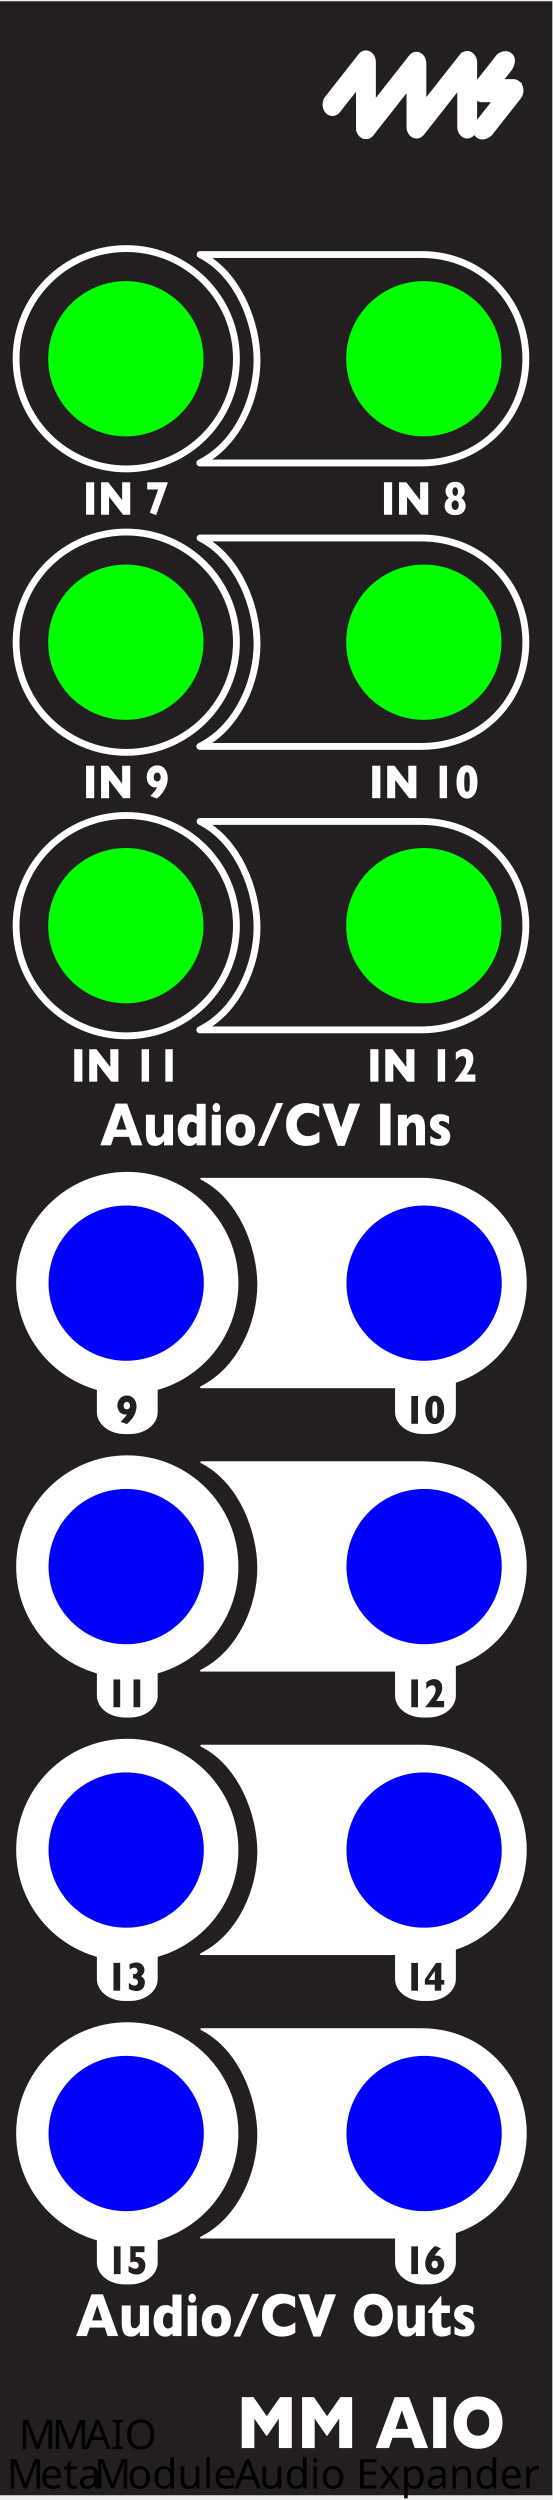
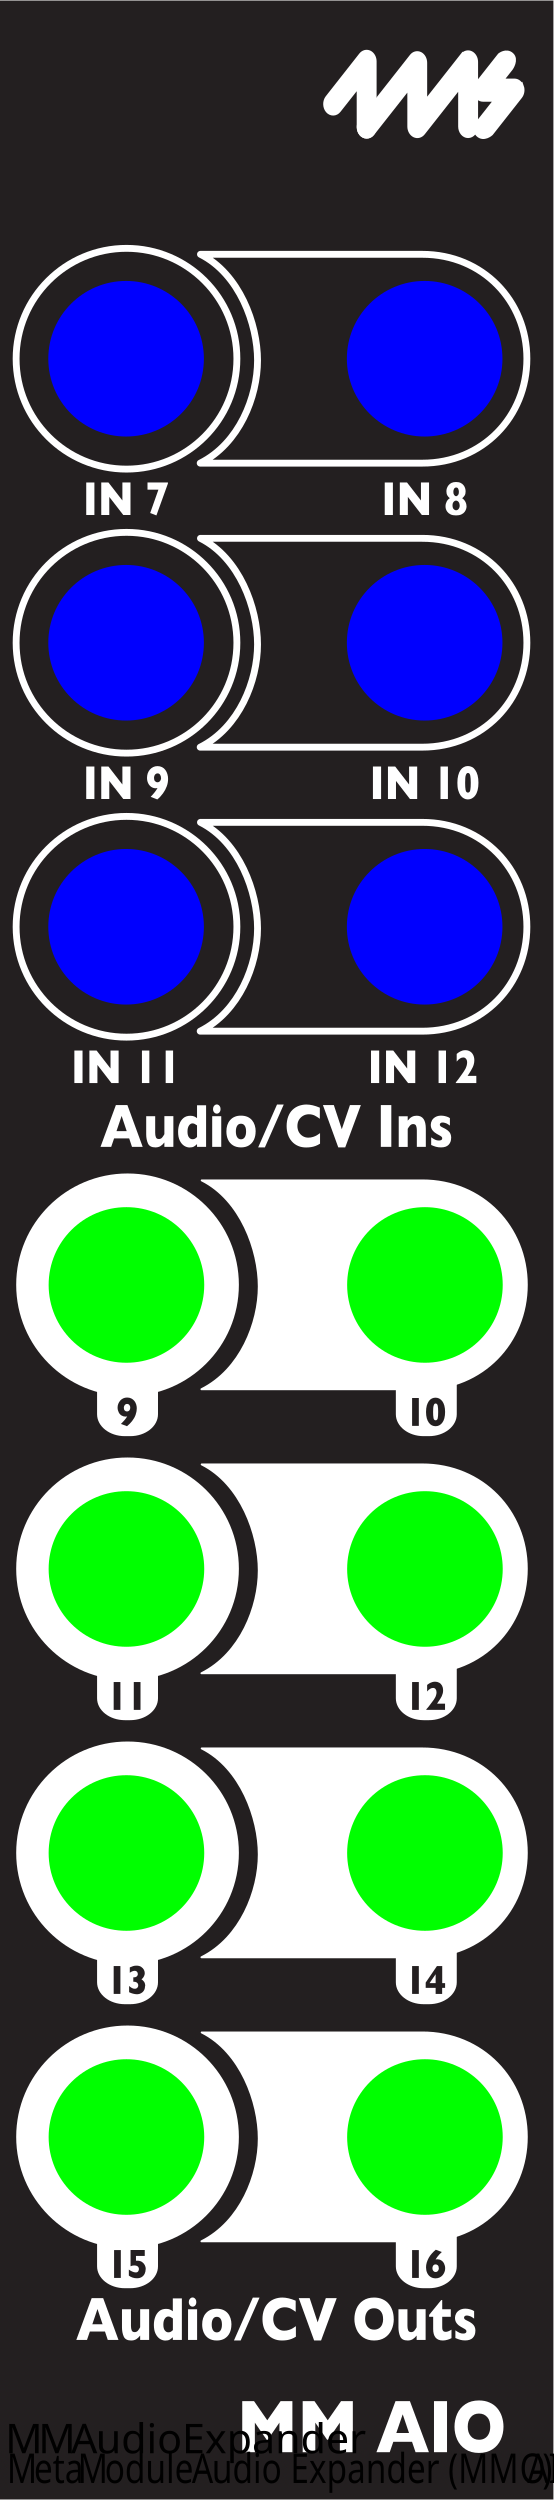
- <svg xmlns="http://www.w3.org/2000/svg" width="1.12in" height="5.07in" viewBox="0 0 80.66 364.76">
+ <svg xmlns="http://www.w3.org/2000/svg" width="1.12in" height="5.06in" viewBox="0 0 80.66 364.25">
  <g id="artwork">
    <rect width="80.66" height="364.25" style="fill: #231f20; stroke-width: 0px;" />
    <g>
      <path d="M67.47,8.05s-3.54,4.5-5.61,7.13v-6.11c0-.52-.26-.99-.65-1.19-.4-.2-.85-.08-1.14.3l-7.37,9.37c-.4.51-.39,1.32.03,1.81.41.49,1.08.48,1.48-.03,0,0,3.51-4.47,5.57-7.08v6.11c0,.52.26.99.66,1.19.4.2.85.08,1.15-.3,0,0,3.54-4.5,5.6-7.12v6.23c0,.71.47,1.28,1.04,1.28s1.05-.57,1.05-1.28v-9.41c0-.52-.26-.99-.66-1.19-.4-.2-.85-.08-1.14.3Z" style="fill: #fff; stroke: #fff; stroke-miterlimit: 10; stroke-width: .81px;" />
      <path d="M52.69,7.98l-4.88,6.21c-.4.51-.39,1.32.02,1.81.42.49,1.08.48,1.48-.03,0,0,1.65-2.1,3.09-3.92v6.39c0,.71.46,1.28,1.04,1.28s1.05-.57,1.05-1.28v-9.57c0-.52-.26-.99-.65-1.19-.4-.2-.85-.08-1.15.3Z" style="fill: #fff; stroke: #fff; stroke-miterlimit: 10; stroke-width: .81px;" />
      <path d="M75.95,12.56c-.16-.47-.54-.78-.96-.78h-2.13l1.56-1.98s.81-1.19.09-1.84c-.71-.65-1.6.06-1.6.06l-3.27,4.15c-.29.37-.37.92-.21,1.39.16.47.54.78.96.78h2.14l-2.53,3.21s-1.05,1.14-.27,1.92c.77.77,1.78-.14,1.78-.14l4.24-5.39c.29-.37.38-.92.21-1.39Z" style="fill: #fff; stroke: #fff; stroke-miterlimit: 10; stroke-width: .81px;" />
    </g>
    <path d="M61.75,333.46c-2.24,0-4.05-1.43-4.05-3.19v-4.54h8.88v4.54c0,1.76-1.81,3.19-4.05,3.19h-.78Z" style="fill: #fff; stroke-width: 0px;" />
    <path d="M18.2,333.46c-2.24,0-4.05-1.43-4.05-3.19v-4.54h8.88v4.54c0,1.76-1.81,3.19-4.05,3.19h-.78Z" style="fill: #fff; stroke-width: 0px;" />
    <path d="M61.75,292.06c-2.24,0-4.05-1.43-4.05-3.19v-4.54h8.88v4.54c0,1.76-1.81,3.19-4.05,3.19h-.78Z" style="fill: #fff; stroke-width: 0px;" />
    <path d="M18.2,292.06c-2.24,0-4.05-1.43-4.05-3.19v-4.54h8.88v4.54c0,1.76-1.81,3.19-4.05,3.19h-.78Z" style="fill: #fff; stroke-width: 0px;" />
    <path d="M61.75,250.66c-2.24,0-4.05-1.43-4.05-3.19v-4.54h8.88v4.54c0,1.76-1.81,3.19-4.05,3.19h-.78Z" style="fill: #fff; stroke-width: 0px;" />
    <path d="M18.2,250.66c-2.24,0-4.05-1.43-4.05-3.19v-4.54h8.88v4.54c0,1.76-1.81,3.19-4.05,3.19h-.78Z" style="fill: #fff; stroke-width: 0px;" />
    <path d="M61.75,209.26c-2.24,0-4.05-1.43-4.05-3.19v-4.54h8.88v4.54c0,1.76-1.81,3.19-4.05,3.19h-.78Z" style="fill: #fff; stroke-width: 0px;" />
    <path d="M18.2,209.26c-2.24,0-4.05-1.43-4.05-3.19v-4.54h8.88v4.54c0,1.76-1.81,3.19-4.05,3.19h-.78Z" style="fill: #fff; stroke-width: 0px;" />
    <path d="M18.59,203.29c8.88,0,16.09-7.2,16.09-16.09,0-8.88-7.2-16.09-16.09-16.09-8.88,0-16.09,7.2-16.09,16.09s7.2,16.09,16.09,16.09Z" style="fill: #fff; stroke: #fff; stroke-linejoin: round; stroke-width: .28px;" />
    <path d="M61.54,171.98H29.4c5.68,2.86,8.32,10.17,8.32,15.46s-2.66,12.13-8.36,14.98h32.18c8.82,0,15.25-6.81,15.25-15.22,0-8.41-6.43-15.22-15.25-15.22Z" style="fill: #fff; stroke: #fff; stroke-linejoin: round; stroke-width: .28px;" />
    <path d="M18.59,244.69c8.88,0,16.09-7.2,16.09-16.09,0-8.88-7.2-16.09-16.09-16.09-8.88,0-16.09,7.2-16.09,16.09s7.2,16.09,16.09,16.09Z" style="fill: #fff; stroke: #fff; stroke-linejoin: round; stroke-width: .28px;" />
    <path d="M61.54,213.38H29.4c5.68,2.86,8.32,10.17,8.32,15.46s-2.66,12.13-8.36,14.98h32.18c8.82,0,15.25-6.81,15.25-15.22,0-8.41-6.43-15.22-15.25-15.22Z" style="fill: #fff; stroke: #fff; stroke-linejoin: round; stroke-width: .28px;" />
    <path d="M18.59,286.09c8.88,0,16.09-7.2,16.09-16.09,0-8.88-7.2-16.09-16.09-16.09-8.88,0-16.09,7.2-16.09,16.09s7.2,16.09,16.09,16.09Z" style="fill: #fff; stroke: #fff; stroke-linejoin: round; stroke-width: .28px;" />
    <path d="M61.54,254.78H29.4c5.68,2.86,8.32,10.17,8.32,15.46s-2.66,12.13-8.36,14.98h32.18c8.82,0,15.25-6.81,15.25-15.22,0-8.41-6.43-15.22-15.25-15.22Z" style="fill: #fff; stroke: #fff; stroke-linejoin: round; stroke-width: .28px;" />
    <path d="M18.59,327.49c8.88,0,16.09-7.2,16.09-16.09,0-8.88-7.2-16.09-16.09-16.09-8.88,0-16.09,7.2-16.09,16.09s7.2,16.09,16.09,16.09Z" style="fill: #fff; stroke: #fff; stroke-linejoin: round; stroke-width: .28px;" />
    <path d="M61.54,296.18H29.4c5.68,2.86,8.32,10.17,8.32,15.46s-2.66,12.13-8.36,14.98h32.18c8.82,0,15.25-6.81,15.25-15.22,0-8.41-6.43-15.22-15.25-15.22Z" style="fill: #fff; stroke: #fff; stroke-linejoin: round; stroke-width: .28px;" />
    <path d="M18.44,151.1c8.88,0,16.09-7.2,16.09-16.09,0-8.88-7.2-16.09-16.09-16.09-8.88,0-16.09,7.2-16.09,16.09s7.2,16.09,16.09,16.09Z" style="fill: none; stroke: #fff; stroke-miterlimit: 10;" />
    <path d="M61.54,119.79H29.22c5.68,2.86,8.32,10.17,8.32,15.46s-2.66,12.13-8.36,14.98h32.37c8.82,0,15.25-6.81,15.25-15.22s-6.43-15.22-15.25-15.22Z" style="fill: none; stroke: #fff; stroke-linejoin: round;" />
    <path d="M18.44,109.7c8.88,0,16.09-7.2,16.09-16.09,0-8.88-7.2-16.09-16.09-16.09-8.88,0-16.09,7.2-16.09,16.09s7.2,16.09,16.09,16.09Z" style="fill: none; stroke: #fff; stroke-miterlimit: 10;" />
    <path d="M61.54,78.39H29.22c5.68,2.86,8.32,10.17,8.32,15.46s-2.66,12.13-8.36,14.98h32.37c8.82,0,15.25-6.81,15.25-15.22s-6.43-15.22-15.25-15.22Z" style="fill: none; stroke: #fff; stroke-linejoin: round;" />
    <path d="M18.44,68.3c8.88,0,16.09-7.2,16.09-16.09,0-8.88-7.2-16.09-16.09-16.09-8.88,0-16.09,7.2-16.09,16.09s7.2,16.09,16.09,16.09Z" style="fill: none; stroke: #fff; stroke-miterlimit: 10;" />
    <path d="M61.54,36.99H29.22c5.68,2.86,8.32,10.17,8.32,15.46s-2.66,12.13-8.36,14.98h32.37c8.82,0,15.25-6.81,15.25-15.22s-6.43-15.22-15.25-15.22Z" style="fill: none; stroke: #fff; stroke-linejoin: round;" />
    <path d="M12.03,157.79h-1.19v-4.74h1.19v4.74Z" style="fill: #fff; stroke-width: 0px;" />
    <path d="M17.29,157.79h-1.05l-2.04-2.64v2.64h-1.17v-4.74h1.05l2.03,2.62v-2.62h1.18v4.74Z" style="fill: #fff; stroke-width: 0px;" />
    <path d="M21.77,157.79h-1.08v-4.74h1.08v4.74Z" style="fill: #fff; stroke-width: 0px;" />
    <path d="M25.23,157.79h-1.08v-4.74h1.08v4.74Z" style="fill: #fff; stroke-width: 0px;" />
    <path d="M55.27,157.79h-1.19v-4.74h1.19v4.74Z" style="fill: #fff; stroke-width: 0px;" />
    <path d="M60.53,157.79h-1.05l-2.04-2.64v2.64h-1.17v-4.74h1.05l2.03,2.62v-2.62h1.18v4.74Z" style="fill: #fff; stroke-width: 0px;" />
    <path d="M65.01,157.79h-1.08v-4.74h1.08v4.74Z" style="fill: #fff; stroke-width: 0px;" />
-     <path d="M69.43,157.79h-2.99v-.09c.12-.13.24-.3.38-.48.14-.19.32-.43.53-.74.1-.14.19-.28.28-.41.09-.13.16-.26.23-.39.06-.13.12-.27.16-.42.04-.15.07-.31.07-.47,0-.22-.05-.4-.16-.53-.11-.14-.24-.2-.4-.2-.32,0-.64.2-.96.6v-1.12c.11-.09.2-.16.28-.21.07-.05.15-.1.25-.15.09-.05.2-.09.33-.13.13-.04.27-.05.42-.05.24,0,.46.06.66.18.2.12.35.29.46.51.11.22.17.48.17.78,0,.21-.03.41-.08.59-.05.18-.1.33-.16.44s-.13.25-.22.41c-.16.29-.34.57-.52.83h1.27v1.06Z" style="fill: #fff; stroke-width: 0px;" />
+     <path d="M69.43,157.79h-2.99v-.09c.12-.13.24-.3.38-.48.14-.19.32-.43.53-.74.1-.14.19-.28.28-.41.09-.13.16-.26.23-.39.06-.13.12-.27.16-.42.04-.15.07-.31.07-.47,0-.22-.05-.4-.16-.53-.11-.14-.24-.2-.4-.2-.32,0-.64.2-.96.6v-1.12c.11-.09.2-.16.28-.21.07-.05.15-.1.25-.15.09-.05.2-.09.33-.13.13-.04.27-.05.42-.05.24,0,.46.06.66.18.2.12.35.29.46.51.11.22.17.48.17.78,0,.21-.03.41-.08.59-.05.18-.1.33-.16.44-.05.11-.13.25-.22.41-.16.29-.34.57-.52.83h1.27v1.06Z" style="fill: #fff; stroke-width: 0px;" />
    <path d="M20.8,167.09h-1.56l-.41-1.23h-2.2l-.42,1.23h-1.56l2.24-6.09h1.68l2.23,6.09ZM18.47,164.8l-.74-2.22-.75,2.22h1.49Z" style="fill: #fff; stroke-width: 0px;" />
    <path d="M25.27,167.09h-1.31v-.64c-.19.24-.38.42-.58.54-.2.12-.45.18-.73.18-.56,0-.92-.2-1.09-.59-.17-.39-.25-.84-.25-1.33v-2.63h1.31v2.42c0,.24.03.46.1.64.07.18.21.27.44.27.19,0,.34-.07.46-.2.11-.13.23-.3.34-.51v-2.63h1.31v4.47Z" style="fill: #fff; stroke-width: 0px;" />
    <path d="M30.04,167.09h-1.32v-.4c-.14.14-.29.26-.44.35-.15.09-.37.14-.64.14s-.54-.08-.79-.24-.47-.41-.64-.75c-.17-.34-.25-.77-.25-1.29,0-.41.06-.79.19-1.14.13-.36.33-.65.59-.87s.6-.33.99-.33c.24,0,.44.03.59.1s.28.15.4.25v-1.88h1.32v6.09ZM28.72,165.67v-1.71c-.15-.1-.27-.18-.36-.22-.09-.04-.19-.07-.3-.07-.21,0-.38.11-.52.32-.14.21-.21.5-.21.86,0,.4.07.68.22.86.14.18.31.27.5.27.16,0,.29-.03.38-.09.1-.06.19-.14.28-.23Z" style="fill: #fff; stroke-width: 0px;" />
    <path d="M32.25,167.09h-1.32v-4.47h1.32v4.47ZM32.15,161.59c0,.18-.05.34-.16.47s-.24.19-.39.19c-.1,0-.2-.03-.28-.09s-.15-.14-.2-.24c-.05-.1-.07-.21-.07-.34,0-.18.05-.34.16-.47.11-.13.24-.2.39-.2s.28.07.39.2.16.29.16.47Z" style="fill: #fff; stroke-width: 0px;" />
    <path d="M37.26,164.85c0,.45-.08.84-.24,1.19-.16.35-.4.62-.72.83-.32.2-.71.3-1.17.3s-.85-.1-1.17-.3c-.32-.2-.56-.48-.72-.83-.16-.35-.24-.75-.24-1.19,0-.34.04-.64.13-.92.09-.27.22-.52.41-.73.18-.21.4-.38.67-.49.27-.12.57-.17.92-.17s.66.06.93.17c.27.12.49.28.67.49.18.21.31.45.4.73.09.28.14.59.14.92ZM35.87,164.85c0-.35-.06-.63-.19-.83-.13-.2-.31-.3-.56-.3s-.42.1-.55.3c-.13.2-.19.48-.19.83s.06.63.19.83.31.31.55.31.43-.1.56-.31c.13-.2.19-.48.19-.84Z" style="fill: #fff; stroke-width: 0px;" />
    <path d="M41.36,160.92l-2.75,6.25h-.98l2.75-6.25h.98Z" style="fill: #fff; stroke-width: 0px;" />
    <path d="M46.63,166.64c-.21.13-.42.24-.64.32s-.44.14-.66.17c-.22.03-.45.05-.69.05-.44,0-.83-.07-1.18-.22s-.65-.36-.91-.65c-.26-.29-.45-.62-.58-1-.13-.38-.19-.8-.19-1.26,0-.52.08-.98.23-1.38.15-.39.36-.72.63-.98.27-.26.58-.45.93-.58.35-.12.71-.19,1.1-.19.57,0,1.22.15,1.95.46v1.62c-.25-.19-.5-.34-.74-.47-.25-.12-.53-.19-.86-.19-.29,0-.57.07-.82.21-.25.14-.46.34-.62.6s-.23.57-.23.91c0,.31.07.59.2.85.14.26.33.46.57.61.24.15.51.23.82.23.25,0,.48-.04.7-.11.22-.07.4-.15.55-.24.15-.09.3-.19.46-.31v1.54Z" style="fill: #fff; stroke-width: 0px;" />
    <path d="M52.6,161l-2.28,6.17h-1.01l-2.24-6.17h1.59l1.16,3.52,1.19-3.52h1.59Z" style="fill: #fff; stroke-width: 0px;" />
    <path d="M57.04,167.09h-1.53v-6.09h1.53v6.09Z" style="fill: #fff; stroke-width: 0px;" />
    <path d="M62.07,167.09h-1.31v-2.41c0-.25-.03-.46-.1-.64-.07-.18-.21-.27-.44-.27-.11,0-.2.02-.28.07-.08.05-.16.11-.22.19-.06.08-.12.15-.16.22-.04.07-.09.14-.13.22v2.63h-1.31v-4.47h1.31v.64c.21-.27.41-.45.62-.56.21-.11.44-.16.69-.16.89,0,1.33.64,1.33,1.92v2.63Z" style="fill: #fff; stroke-width: 0px;" />
    <path d="M65.76,165.79c0,.41-.12.74-.37,1-.25.26-.62.38-1.11.38-.27,0-.52-.03-.73-.09-.21-.06-.45-.15-.7-.26v-1.12c.22.15.41.27.58.35s.34.12.54.12c.33,0,.49-.11.49-.32,0-.07-.02-.14-.07-.2-.05-.06-.13-.12-.25-.19-.12-.07-.28-.16-.47-.26-.24-.13-.45-.3-.62-.52-.17-.22-.26-.48-.26-.8,0-.22.06-.44.17-.64s.28-.37.51-.5c.23-.13.5-.2.83-.2.08,0,.18,0,.3.02.12.01.27.05.46.1s.36.13.52.24v1.09c-.08-.06-.14-.1-.2-.14-.05-.04-.12-.08-.21-.13s-.19-.09-.31-.12c-.12-.04-.24-.06-.36-.06-.15,0-.25.04-.31.11-.06.07-.08.14-.08.21,0,.07.03.14.09.21.06.06.19.14.39.23.29.14.53.27.7.42.17.14.3.3.37.47s.11.37.11.6Z" style="fill: #fff; stroke-width: 0px;" />
    <path d="M19.93,205.25c0,.31-.06.61-.17.92s-.28.6-.5.88-.47.54-.75.76l-.88-.33c.41-.4.71-.76.91-1.1-.06.02-.14.03-.24.03-.21,0-.4-.05-.58-.16-.18-.11-.32-.26-.42-.47-.1-.2-.16-.43-.16-.69,0-.19.03-.37.1-.54s.16-.33.28-.47c.12-.14.27-.25.44-.33s.36-.12.56-.12c.23,0,.43.04.61.13.18.09.33.21.45.36.12.15.21.32.27.51.06.19.09.39.09.6ZM18.99,205.12c0-.16-.04-.29-.13-.4-.09-.11-.2-.16-.33-.16-.11,0-.2.03-.27.09-.07.06-.12.14-.16.22-.03.09-.05.17-.05.25,0,.19.05.32.14.41.09.09.2.13.32.13.11,0,.21-.03.28-.09.07-.06.12-.13.15-.21s.04-.16.04-.24Z" style="fill: #231f20; stroke-width: 0px;" />
    <path d="M61.05,207.76h-.98v-4.06h.98v4.06Z" style="fill: #231f20; stroke-width: 0px;" />
-     <path d="M64.88,205.73c0,.35-.04.66-.11.93-.07.27-.18.48-.31.65s-.28.29-.44.38c-.17.08-.34.12-.53.12s-.36-.04-.53-.12c-.17-.08-.31-.21-.44-.38s-.23-.39-.31-.65c-.07-.26-.11-.57-.11-.93s.04-.67.11-.93c.08-.26.18-.48.3-.65s.28-.3.44-.38c.17-.08.34-.12.53-.12s.37.04.53.12.31.21.45.38c.13.17.23.39.31.66.07.27.11.57.11.93ZM63.87,205.73c0-.36-.02-.65-.06-.88s-.15-.35-.31-.35c-.11,0-.2.06-.25.19s-.09.28-.1.45-.02.37-.02.59c0,.38.02.68.06.9.04.21.15.32.31.32s.27-.11.31-.32c.04-.21.06-.51.06-.9Z" style="fill: #231f20; stroke-width: 0px;" />
+     <path d="M64.88,205.73c0,.35-.04.66-.11.93-.07.27-.18.48-.31.65s-.28.29-.44.38c-.17.08-.34.12-.53.12s-.36-.04-.53-.12c-.17-.08-.31-.21-.44-.38-.13-.17-.23-.39-.31-.65-.07-.26-.11-.57-.11-.93s.04-.67.11-.93c.08-.26.18-.48.3-.65s.28-.3.44-.38c.17-.08.34-.12.53-.12s.37.04.53.12.31.21.45.38c.13.17.23.39.31.66.07.27.11.57.11.93ZM63.87,205.73c0-.36-.02-.65-.06-.88s-.15-.35-.31-.35c-.11,0-.2.06-.25.19s-.09.28-.1.45-.02.37-.02.59c0,.38.02.68.06.9.04.21.15.32.31.32s.27-.11.31-.32c.04-.21.06-.51.06-.9Z" style="fill: #231f20; stroke-width: 0px;" />
    <path d="M17.55,249.16h-.98v-4.06h.98v4.06Z" style="fill: #231f20; stroke-width: 0px;" />
    <path d="M20.48,249.16h-.98v-4.06h.98v4.06Z" style="fill: #231f20; stroke-width: 0px;" />
    <path d="M61.05,249.16h-.98v-4.06h.98v4.06Z" style="fill: #231f20; stroke-width: 0px;" />
    <path d="M64.85,249.16h-2.71v-.08c.1-.12.22-.25.35-.41.12-.16.29-.37.48-.64.09-.12.18-.24.26-.35.08-.12.15-.23.2-.33.06-.11.11-.23.14-.36.04-.13.06-.26.06-.4,0-.19-.05-.34-.14-.46-.09-.12-.22-.17-.36-.17-.29,0-.58.17-.87.52v-.96c.1-.07.18-.13.25-.18s.14-.09.23-.13.19-.08.3-.11.24-.05.38-.05c.22,0,.42.05.6.15s.32.25.42.44c.1.19.15.41.15.67,0,.18-.02.35-.07.5-.05.16-.09.28-.14.38s-.12.21-.2.35c-.15.25-.31.49-.47.71h1.16v.91Z" style="fill: #231f20; stroke-width: 0px;" />
    <path d="M17.55,290.56h-.98v-4.06h.98v4.06Z" style="fill: #231f20; stroke-width: 0px;" />
    <path d="M21.14,289.43c0,.21-.04.39-.11.54s-.17.27-.29.37c-.12.09-.25.16-.38.21-.14.04-.27.06-.39.06-.18,0-.38-.03-.6-.09-.22-.06-.4-.13-.55-.21v-.91c.12.11.25.21.39.29.14.08.28.12.43.12.11,0,.21-.02.28-.07.08-.05.13-.11.17-.18.04-.07.06-.15.06-.23,0-.1-.02-.2-.07-.28s-.12-.14-.21-.19-.2-.07-.32-.07h-.12v-.65h.14c.12,0,.22-.03.3-.08.08-.05.13-.12.17-.19.04-.07.05-.14.05-.21,0-.12-.04-.23-.12-.33-.08-.09-.19-.14-.32-.14-.12,0-.24.03-.37.08s-.25.12-.36.21v-.78c.17-.08.33-.14.48-.19s.32-.07.5-.07c.27,0,.5.06.68.18.18.12.31.26.4.43.08.17.12.33.12.48,0,.12-.02.24-.07.36-.05.12-.11.23-.18.32-.08.09-.15.17-.23.22.14.09.27.21.38.36.11.15.17.37.17.64Z" style="fill: #231f20; stroke-width: 0px;" />
    <path d="M61.05,290.56h-.98v-4.06h.98v4.06Z" style="fill: #231f20; stroke-width: 0px;" />
    <path d="M64.87,289.68h-.42v.88h-.95v-.88h-1.45v-.77l1.64-2.41h.77v2.49h.42v.7ZM63.5,288.99v-1.3l-.89,1.3h.89Z" style="fill: #231f20; stroke-width: 0px;" />
    <path d="M17.61,331.96h-.98v-4.06h.98v4.06Z" style="fill: #231f20; stroke-width: 0px;" />
    <path d="M21.23,330.69c0,.23-.05.45-.14.65s-.24.37-.43.49c-.19.12-.42.18-.7.18-.22,0-.43-.03-.63-.1s-.39-.16-.55-.29v-.88c.11.09.27.19.47.28s.37.14.52.14c.18,0,.3-.05.37-.16.07-.1.11-.21.11-.32,0-.09-.02-.18-.06-.26-.04-.08-.11-.15-.21-.2-.1-.05-.24-.08-.41-.08-.19,0-.37.04-.54.12v-2.37h2.07v.86h-1.28v.7s.06,0,.09,0c.03,0,.05,0,.06,0s.04,0,.08,0c.24,0,.45.06.63.17.18.12.32.27.42.46.1.19.15.4.15.62Z" style="fill: #231f20; stroke-width: 0px;" />
    <path d="M61.05,331.96h-.98v-4.06h.98v4.06Z" style="fill: #231f20; stroke-width: 0px;" />
    <path d="M64.89,330.56c0,.19-.03.37-.1.54s-.16.33-.28.47-.27.25-.44.33c-.17.08-.36.12-.56.12-.3,0-.55-.07-.77-.22-.22-.15-.38-.35-.48-.59-.11-.24-.16-.51-.16-.79,0-.23.03-.46.1-.69.07-.23.17-.46.29-.69.13-.23.28-.44.45-.63.17-.2.37-.38.58-.56l.88.33c-.14.14-.26.26-.37.37-.1.11-.2.23-.29.35-.09.12-.18.25-.25.37.07-.02.14-.03.24-.03.21,0,.4.05.58.16s.32.26.42.47c.1.2.16.43.16.69ZM63.96,330.54c0-.19-.05-.33-.14-.42-.09-.09-.2-.13-.32-.13-.16,0-.28.06-.36.18-.08.12-.11.24-.11.37,0,.16.04.29.13.4s.2.16.33.16c.11,0,.2-.03.27-.09s.12-.13.16-.22c.03-.09.05-.17.05-.25Z" style="fill: #231f20; stroke-width: 0px;" />
    <path d="M17.27,341h-1.56l-.41-1.23h-2.2l-.42,1.23h-1.56l2.24-6.09h1.68l2.23,6.09ZM14.95,338.71l-.74-2.22-.75,2.22h1.49Z" style="fill: #fff; stroke-width: 0px;" />
    <path d="M21.74,341h-1.31v-.64c-.19.24-.38.42-.58.54-.2.12-.45.18-.73.18-.56,0-.92-.2-1.09-.59-.17-.39-.25-.84-.25-1.33v-2.63h1.31v2.42c0,.24.03.46.1.64.07.18.21.27.44.27.19,0,.34-.07.46-.2.11-.13.23-.3.34-.51v-2.63h1.31v4.47Z" style="fill: #fff; stroke-width: 0px;" />
    <path d="M26.51,341h-1.32v-.4c-.14.14-.29.26-.44.35-.15.09-.37.14-.64.14s-.54-.08-.79-.24-.47-.41-.64-.75c-.17-.34-.25-.77-.25-1.29,0-.41.06-.79.19-1.14.13-.36.33-.65.59-.87s.6-.33.99-.33c.24,0,.44.03.59.1s.28.15.4.25v-1.88h1.32v6.09ZM25.2,339.58v-1.71c-.15-.1-.27-.18-.36-.22-.09-.04-.19-.07-.3-.07-.21,0-.38.11-.52.32-.14.21-.21.5-.21.86,0,.4.07.68.22.86.14.18.31.27.5.27.16,0,.29-.03.38-.09.1-.06.19-.14.28-.23Z" style="fill: #fff; stroke-width: 0px;" />
    <path d="M28.73,341h-1.32v-4.47h1.32v4.47ZM28.62,335.49c0,.18-.05.34-.16.47s-.24.19-.39.19c-.1,0-.2-.03-.28-.09s-.15-.14-.2-.24c-.05-.1-.07-.21-.07-.34,0-.18.05-.34.16-.47.11-.13.24-.2.39-.2s.28.07.39.2.16.29.16.47Z" style="fill: #fff; stroke-width: 0px;" />
    <path d="M33.73,338.76c0,.45-.08.84-.24,1.19-.16.35-.4.62-.72.83-.32.2-.71.3-1.17.3s-.85-.1-1.17-.3c-.32-.2-.56-.48-.72-.83-.16-.35-.24-.75-.24-1.19,0-.34.04-.64.13-.92.09-.27.22-.52.41-.73.18-.21.4-.38.67-.49.27-.12.57-.17.92-.17s.66.06.93.17c.27.12.49.28.67.49.18.21.31.45.4.73.09.28.14.59.14.92ZM32.35,338.76c0-.35-.06-.63-.19-.83-.13-.2-.31-.3-.56-.3s-.42.1-.55.3c-.13.2-.19.48-.19.83s.06.63.19.83.31.31.55.31.43-.1.56-.31c.13-.2.19-.48.19-.84Z" style="fill: #fff; stroke-width: 0px;" />
    <path d="M37.83,334.83l-2.75,6.25h-.98l2.75-6.25h.98Z" style="fill: #fff; stroke-width: 0px;" />
    <path d="M43.11,340.54c-.21.13-.42.24-.64.32s-.44.14-.66.17c-.22.03-.45.05-.69.05-.44,0-.83-.07-1.18-.22s-.65-.36-.91-.65c-.26-.29-.45-.62-.58-1-.13-.38-.19-.8-.19-1.26,0-.52.08-.98.23-1.38.15-.39.36-.72.63-.98.27-.26.58-.45.93-.58.35-.12.71-.19,1.1-.19.57,0,1.23.15,1.95.46v1.62c-.25-.19-.5-.34-.74-.47-.25-.12-.53-.19-.86-.19-.29,0-.57.07-.82.21-.25.14-.46.34-.62.6s-.23.57-.23.91c0,.31.07.59.2.85.14.26.33.46.57.61.24.15.51.23.82.23.25,0,.48-.04.7-.11.22-.07.4-.15.55-.24.15-.09.3-.19.46-.31v1.54Z" style="fill: #fff; stroke-width: 0px;" />
    <path d="M49.08,334.91l-2.28,6.17h-1.01l-2.24-6.17h1.59l1.16,3.52,1.19-3.52h1.59Z" style="fill: #fff; stroke-width: 0px;" />
    <path d="M57.4,337.95c0,.57-.11,1.09-.33,1.57-.22.48-.54.86-.97,1.14-.43.28-.95.42-1.57.42s-1.15-.15-1.59-.44c-.43-.29-.75-.68-.96-1.16-.21-.48-.32-.99-.32-1.53s.1-1.06.31-1.54c.21-.48.53-.86.96-1.15.43-.29.96-.44,1.59-.44.47,0,.88.08,1.25.25.37.17.67.39.9.68.24.29.42.62.54,1,.12.38.18.78.18,1.2ZM55.84,337.95c0-.23-.03-.44-.08-.63-.06-.19-.14-.35-.25-.49-.11-.14-.25-.25-.41-.33-.16-.08-.35-.12-.57-.12-.41,0-.73.14-.96.43-.23.29-.35.66-.35,1.13s.12.84.35,1.13c.24.29.56.43.96.43.28,0,.52-.07.72-.2.2-.13.35-.32.45-.55.1-.24.15-.51.15-.81Z" style="fill: #fff; stroke-width: 0px;" />
    <path d="M62.04,341h-1.31v-.64c-.19.24-.38.42-.58.54-.2.12-.45.18-.73.18-.56,0-.92-.2-1.09-.59-.17-.39-.25-.84-.25-1.33v-2.63h1.31v2.42c0,.24.03.46.1.64.07.18.21.27.44.27.19,0,.34-.07.46-.2.11-.13.23-.3.34-.51v-2.63h1.31v4.47Z" style="fill: #fff; stroke-width: 0px;" />
    <path d="M65.81,340.74c-.14.08-.32.16-.56.23-.24.07-.47.11-.69.11-.95,0-1.42-.56-1.42-1.67v-1.78h-.59v-.28l1.76-2.16h.15v1.34h1.25v1.1h-1.25v1.43c0,.17,0,.3.03.4.02.1.07.19.14.26.08.07.2.1.36.1.21,0,.48-.11.82-.32v1.23Z" style="fill: #fff; stroke-width: 0px;" />
    <path d="M69.29,339.69c0,.41-.12.74-.37,1-.25.26-.62.38-1.11.38-.27,0-.52-.03-.73-.09-.21-.06-.45-.15-.7-.26v-1.12c.22.15.41.27.58.35s.34.12.54.12c.33,0,.49-.11.49-.32,0-.07-.02-.14-.07-.2-.05-.06-.13-.12-.25-.19-.12-.07-.28-.16-.47-.26-.24-.13-.45-.3-.62-.52-.17-.22-.26-.48-.26-.8,0-.22.06-.44.17-.64s.28-.37.51-.5c.23-.13.5-.2.83-.2.08,0,.18,0,.3.02.12.01.27.05.46.1s.36.13.52.24v1.09c-.08-.06-.14-.1-.2-.14-.05-.04-.12-.08-.21-.13s-.19-.09-.31-.12c-.12-.04-.24-.06-.36-.06-.15,0-.25.04-.31.11-.06.07-.08.14-.08.21,0,.07.03.14.09.21.06.06.19.14.39.23.29.14.53.27.7.42.17.14.3.3.37.47s.11.37.11.6Z" style="fill: #fff; stroke-width: 0px;" />
    <path d="M42.63,357.36h-1.9v-4.31l-1.71,2.5h-.15l-1.72-2.5v4.31h-1.84v-7.44h1.72l1.93,2.79,1.94-2.79h1.72v7.44Z" style="fill: #fff; stroke-width: 0px;" />
    <path d="M51.44,357.36h-1.9v-4.31l-1.71,2.5h-.15l-1.72-2.5v4.31h-1.84v-7.44h1.72l1.93,2.79,1.94-2.79h1.72v7.44Z" style="fill: #fff; stroke-width: 0px;" />
    <path d="M62.51,357.36h-1.94l-.51-1.51h-2.73l-.52,1.51h-1.94l2.78-7.44h2.1l2.77,7.44ZM59.62,354.56l-.92-2.72-.93,2.72h1.85Z" style="fill: #fff; stroke-width: 0px;" />
    <path d="M65.16,357.36h-1.9v-7.44h1.9v7.44Z" style="fill: #fff; stroke-width: 0px;" />
    <path d="M73.39,353.64c0,.69-.14,1.33-.41,1.92-.27.58-.67,1.05-1.21,1.39-.54.34-1.19.52-1.96.52s-1.44-.18-1.97-.54c-.54-.36-.94-.83-1.2-1.41-.26-.58-.39-1.21-.39-1.87s.13-1.29.39-1.88c.26-.58.66-1.05,1.2-1.41.54-.36,1.2-.54,1.98-.54.58,0,1.1.1,1.55.31.46.2.83.48,1.12.83.29.35.52.75.67,1.22s.23.95.23,1.46ZM71.46,353.64c0-.28-.04-.53-.1-.77-.07-.23-.17-.43-.32-.6s-.31-.3-.52-.4c-.2-.09-.44-.14-.7-.14-.51,0-.91.18-1.2.53-.29.35-.44.81-.44,1.38s.15,1.03.44,1.38.69.53,1.2.53c.35,0,.64-.08.89-.24s.43-.39.56-.68c.13-.29.19-.62.19-.99Z" style="fill: #fff; stroke-width: 0px;" />
    <path d="M13.76,74.99h-1.19v-4.74h1.19v4.74Z" style="fill: #fff; stroke-width: 0px;" />
    <path d="M19.02,74.99h-1.05l-2.04-2.64v2.64h-1.17v-4.74h1.05l2.03,2.62v-2.62h1.18v4.74Z" style="fill: #fff; stroke-width: 0px;" />
    <path d="M24.48,70.39l-1.68,4.66-.91-.35,1.2-3.4h-1.59v-1.05h2.98v.14Z" style="fill: #fff; stroke-width: 0px;" />
    <path d="M57.27,74.99h-1.19v-4.74h1.19v4.74Z" style="fill: #fff; stroke-width: 0px;" />
    <path d="M62.54,74.99h-1.05l-2.04-2.64v2.64h-1.17v-4.74h1.05l2.03,2.62v-2.62h1.18v4.74Z" style="fill: #fff; stroke-width: 0px;" />
    <path d="M68.01,73.71c0,.11-.02.24-.06.38-.04.14-.11.29-.22.44-.11.15-.26.27-.47.37-.21.1-.47.15-.79.15s-.59-.05-.79-.15c-.2-.1-.36-.22-.47-.37s-.18-.29-.22-.43-.05-.27-.05-.39c0-.24.06-.46.17-.68.11-.21.27-.38.46-.49-.16-.12-.28-.26-.37-.42s-.13-.36-.13-.6c0-.14.02-.28.07-.43.05-.15.13-.3.24-.44.11-.14.25-.25.43-.34.18-.09.4-.13.66-.13s.49.04.67.13c.18.08.32.2.43.34.11.14.19.29.23.44.04.15.07.3.07.44,0,.25-.04.45-.13.6s-.21.29-.37.42c.13.08.24.18.33.3s.17.25.22.4c.05.15.08.31.08.46ZM67,73.59c0-.15-.03-.27-.08-.38-.05-.11-.12-.19-.2-.24s-.16-.08-.24-.08c-.13,0-.25.06-.36.19-.11.12-.16.29-.16.51,0,.23.05.41.16.53.11.12.23.18.37.18s.26-.07.36-.2c.1-.13.16-.3.16-.51ZM66.89,71.62c0-.15-.03-.29-.09-.43s-.16-.21-.3-.21-.25.07-.32.2c-.07.13-.1.28-.1.44,0,.19.04.34.12.45s.18.18.28.18.2-.06.29-.18.12-.27.12-.45Z" style="fill: #fff; stroke-width: 0px;" />
    <path d="M13.76,116.39h-1.19v-4.74h1.19v4.74Z" style="fill: #fff; stroke-width: 0px;" />
    <path d="M19.02,116.39h-1.05l-2.04-2.64v2.64h-1.17v-4.74h1.05l2.03,2.62v-2.62h1.18v4.74Z" style="fill: #fff; stroke-width: 0px;" />
    <path d="M24.5,113.46c0,.36-.06.72-.19,1.07-.13.36-.31.7-.55,1.03s-.51.63-.83.89l-.97-.38c.45-.46.78-.89,1-1.28-.07.02-.16.03-.26.03-.23,0-.44-.06-.64-.19-.19-.13-.35-.31-.46-.54-.12-.24-.17-.5-.17-.8,0-.22.04-.43.1-.63.07-.2.17-.39.31-.55.14-.16.3-.29.49-.38.19-.09.39-.14.62-.14.25,0,.47.05.67.15.2.1.36.24.49.42.13.18.23.38.29.6.07.22.1.46.1.7ZM23.47,113.31c0-.19-.05-.34-.14-.47-.09-.13-.22-.19-.36-.19-.12,0-.22.04-.3.11-.08.07-.14.16-.17.26s-.05.2-.05.29c0,.22.05.38.15.48s.22.16.35.16c.13,0,.23-.04.31-.11.08-.07.13-.15.17-.25s.05-.19.05-.28Z" style="fill: #fff; stroke-width: 0px;" />
    <path d="M55.55,116.39h-1.19v-4.74h1.19v4.74Z" style="fill: #fff; stroke-width: 0px;" />
    <path d="M60.81,116.39h-1.05l-2.04-2.64v2.64h-1.17v-4.74h1.05l2.03,2.62v-2.62h1.18v4.74Z" style="fill: #fff; stroke-width: 0px;" />
    <path d="M65.29,116.39h-1.08v-4.74h1.08v4.74Z" style="fill: #fff; stroke-width: 0px;" />
    <path d="M69.74,114.02c0,.41-.04.77-.12,1.08s-.19.56-.34.76c-.14.2-.31.34-.49.44-.18.1-.38.15-.59.15s-.4-.05-.58-.15-.35-.24-.49-.44-.25-.45-.34-.76-.12-.67-.12-1.08.04-.78.12-1.08c.08-.31.19-.56.33-.76.14-.2.3-.35.49-.45.18-.1.38-.15.59-.15s.4.05.59.14.35.24.49.45c.14.2.26.46.34.77s.12.67.12,1.08ZM68.62,114.02c0-.42-.02-.76-.07-1.03-.05-.27-.16-.4-.34-.4-.12,0-.21.08-.28.23s-.1.32-.11.52c-.01.2-.02.43-.02.69,0,.45.02.8.07,1.05.05.25.16.37.34.37s.3-.12.34-.37c.05-.25.07-.6.07-1.05Z" style="fill: #fff; stroke-width: 0px;" />
  </g>
  <g id="components">
-     <text id="slug" transform="translate(2.76 357.52)" style="font-family: MyriadPro-Regular, 'Myriad Pro'; font-size: 6px;">
+     <text id="slug" transform="translate(.77 357.52)" style="font-family: MyriadPro-Regular, 'Myriad Pro'; font-size: 6px;">
      <tspan x="0" y="0">M</tspan>
      <tspan x="4.82" y="0" style="letter-spacing: 0em;">M</tspan>
-       <tspan x="9.59" y="0">AIO</tspan>
+       <tspan x="9.59" y="0" style="letter-spacing: -.01em;">A</tspan>
+       <tspan x="13.19" y="0" style="letter-spacing: 0em;">udioExpander</tspan>
    </text>
-     <text id="modulename" transform="translate(.99 363.26)" style="font-family: MyriadPro-Regular, 'Myriad Pro'; font-size: 6px;">
+     <text id="modulename" transform="translate(1.01 361.85) scale(.81 1)" style="font-family: MyriadPro-Regular, 'Myriad Pro'; font-size: 6px;">
      <tspan x="0" y="0" style="letter-spacing: 0em;">M</tspan>
      <tspan x="4.86" y="0">eta</tspan>
      <tspan x="12.74" y="0" style="letter-spacing: 0em;">M</tspan>
      <tspan x="17.6" y="0">odule </tspan>
      <tspan x="33.28" y="0" style="letter-spacing: -.01em;">A</tspan>
-       <tspan x="36.88" y="0">udio Expander</tspan>
+       <tspan x="36.88" y="0">udio Expander (MM AI</tspan>
+       <tspan x="92.26" y="0" style="letter-spacing: 0em;">O</tspan>
+       <tspan x="96.35" y="0">)</tspan>
    </text>
-     <circle id="Out16" cx="61.94" cy="311.42" r="11.34" style="fill: blue; stroke-width: 0px;" />
-     <circle id="Out15" cx="18.43" cy="311.42" r="11.34" style="fill: blue; stroke-width: 0px;" />
-     <circle id="Out14" cx="61.94" cy="270.02" r="11.34" style="fill: blue; stroke-width: 0px;" />
-     <circle id="Out13" cx="18.43" cy="270.02" r="11.34" style="fill: blue; stroke-width: 0px;" />
-     <circle id="Out12" cx="61.94" cy="228.62" r="11.34" style="fill: blue; stroke-width: 0px;" />
-     <circle id="Out11" cx="18.43" cy="228.62" r="11.34" style="fill: blue; stroke-width: 0px;" />
-     <circle id="Out10" cx="61.94" cy="187.22" r="11.34" style="fill: blue; stroke-width: 0px;" />
-     <circle id="Out9" cx="18.43" cy="187.22" r="11.34" style="fill: blue; stroke-width: 0px;" />
-     <circle id="In12" cx="61.9" cy="135.01" r="11.34" style="fill: lime; stroke-width: 0px;" />
-     <circle id="In11" cx="18.38" cy="135.01" r="11.34" style="fill: lime; stroke-width: 0px;" />
-     <circle id="In10" cx="61.9" cy="93.61" r="11.34" style="fill: lime; stroke-width: 0px;" />
-     <circle id="In9" cx="18.38" cy="93.61" r="11.34" style="fill: lime; stroke-width: 0px;" />
-     <circle id="In8" cx="61.9" cy="52.21" r="11.34" style="fill: lime; stroke-width: 0px;" />
-     <circle id="In7" cx="18.38" cy="52.21" r="11.34" style="fill: lime; stroke-width: 0px;" />
+     <circle id="Out16" cx="61.94" cy="311.42" r="11.34" style="fill: lime; stroke-width: 0px;" />
+     <circle id="Out15" cx="18.43" cy="311.42" r="11.34" style="fill: lime; stroke-width: 0px;" />
+     <circle id="Out14" cx="61.94" cy="270.02" r="11.34" style="fill: lime; stroke-width: 0px;" />
+     <circle id="Out13" cx="18.43" cy="270.02" r="11.34" style="fill: lime; stroke-width: 0px;" />
+     <circle id="Out12" cx="61.94" cy="228.62" r="11.34" style="fill: lime; stroke-width: 0px;" />
+     <circle id="Out11" cx="18.43" cy="228.62" r="11.34" style="fill: lime; stroke-width: 0px;" />
+     <circle id="Out10" cx="61.94" cy="187.22" r="11.34" style="fill: lime; stroke-width: 0px;" />
+     <circle id="Out9" cx="18.43" cy="187.22" r="11.34" style="fill: lime; stroke-width: 0px;" />
+     <circle id="In12" cx="61.9" cy="135.01" r="11.34" style="fill: blue; stroke-width: 0px;" />
+     <circle id="In11" cx="18.38" cy="135.01" r="11.34" style="fill: blue; stroke-width: 0px;" />
+     <circle id="In10" cx="61.9" cy="93.61" r="11.34" style="fill: blue; stroke-width: 0px;" />
+     <circle id="In9" cx="18.38" cy="93.61" r="11.34" style="fill: blue; stroke-width: 0px;" />
+     <circle id="In8" cx="61.9" cy="52.21" r="11.34" style="fill: blue; stroke-width: 0px;" />
+     <circle id="In7" cx="18.38" cy="52.21" r="11.34" style="fill: blue; stroke-width: 0px;" />
  </g>
</svg>
